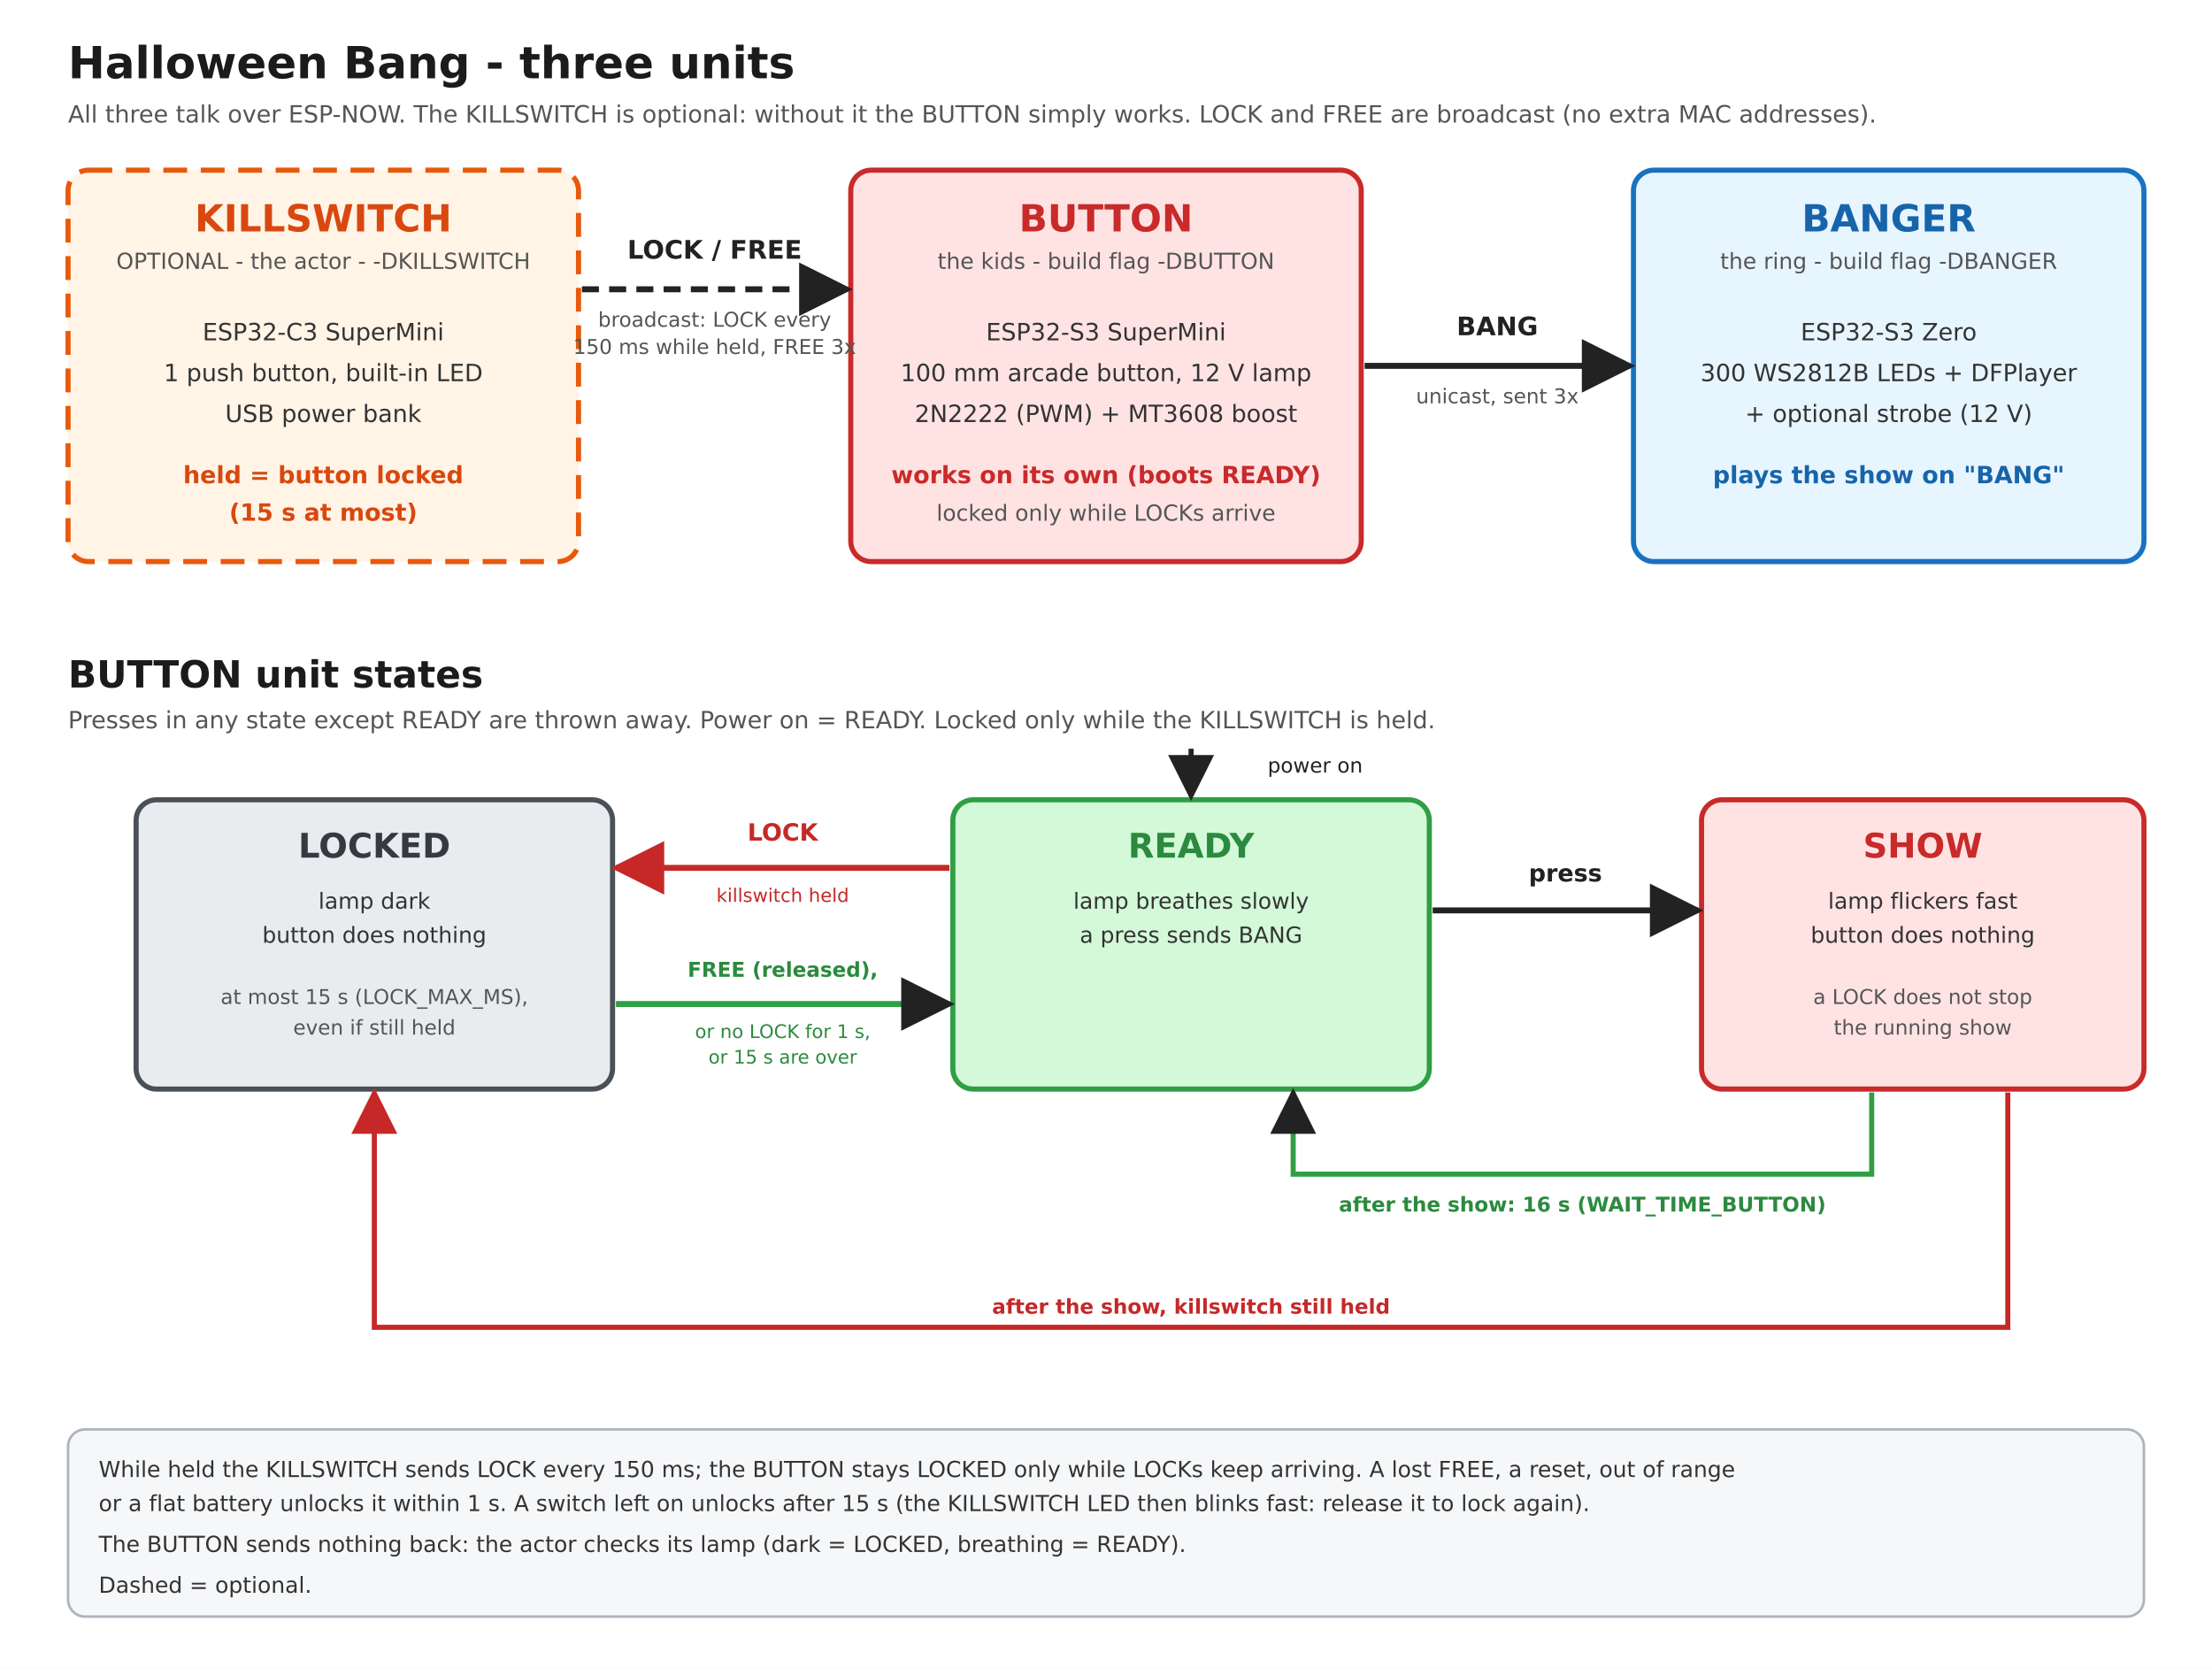
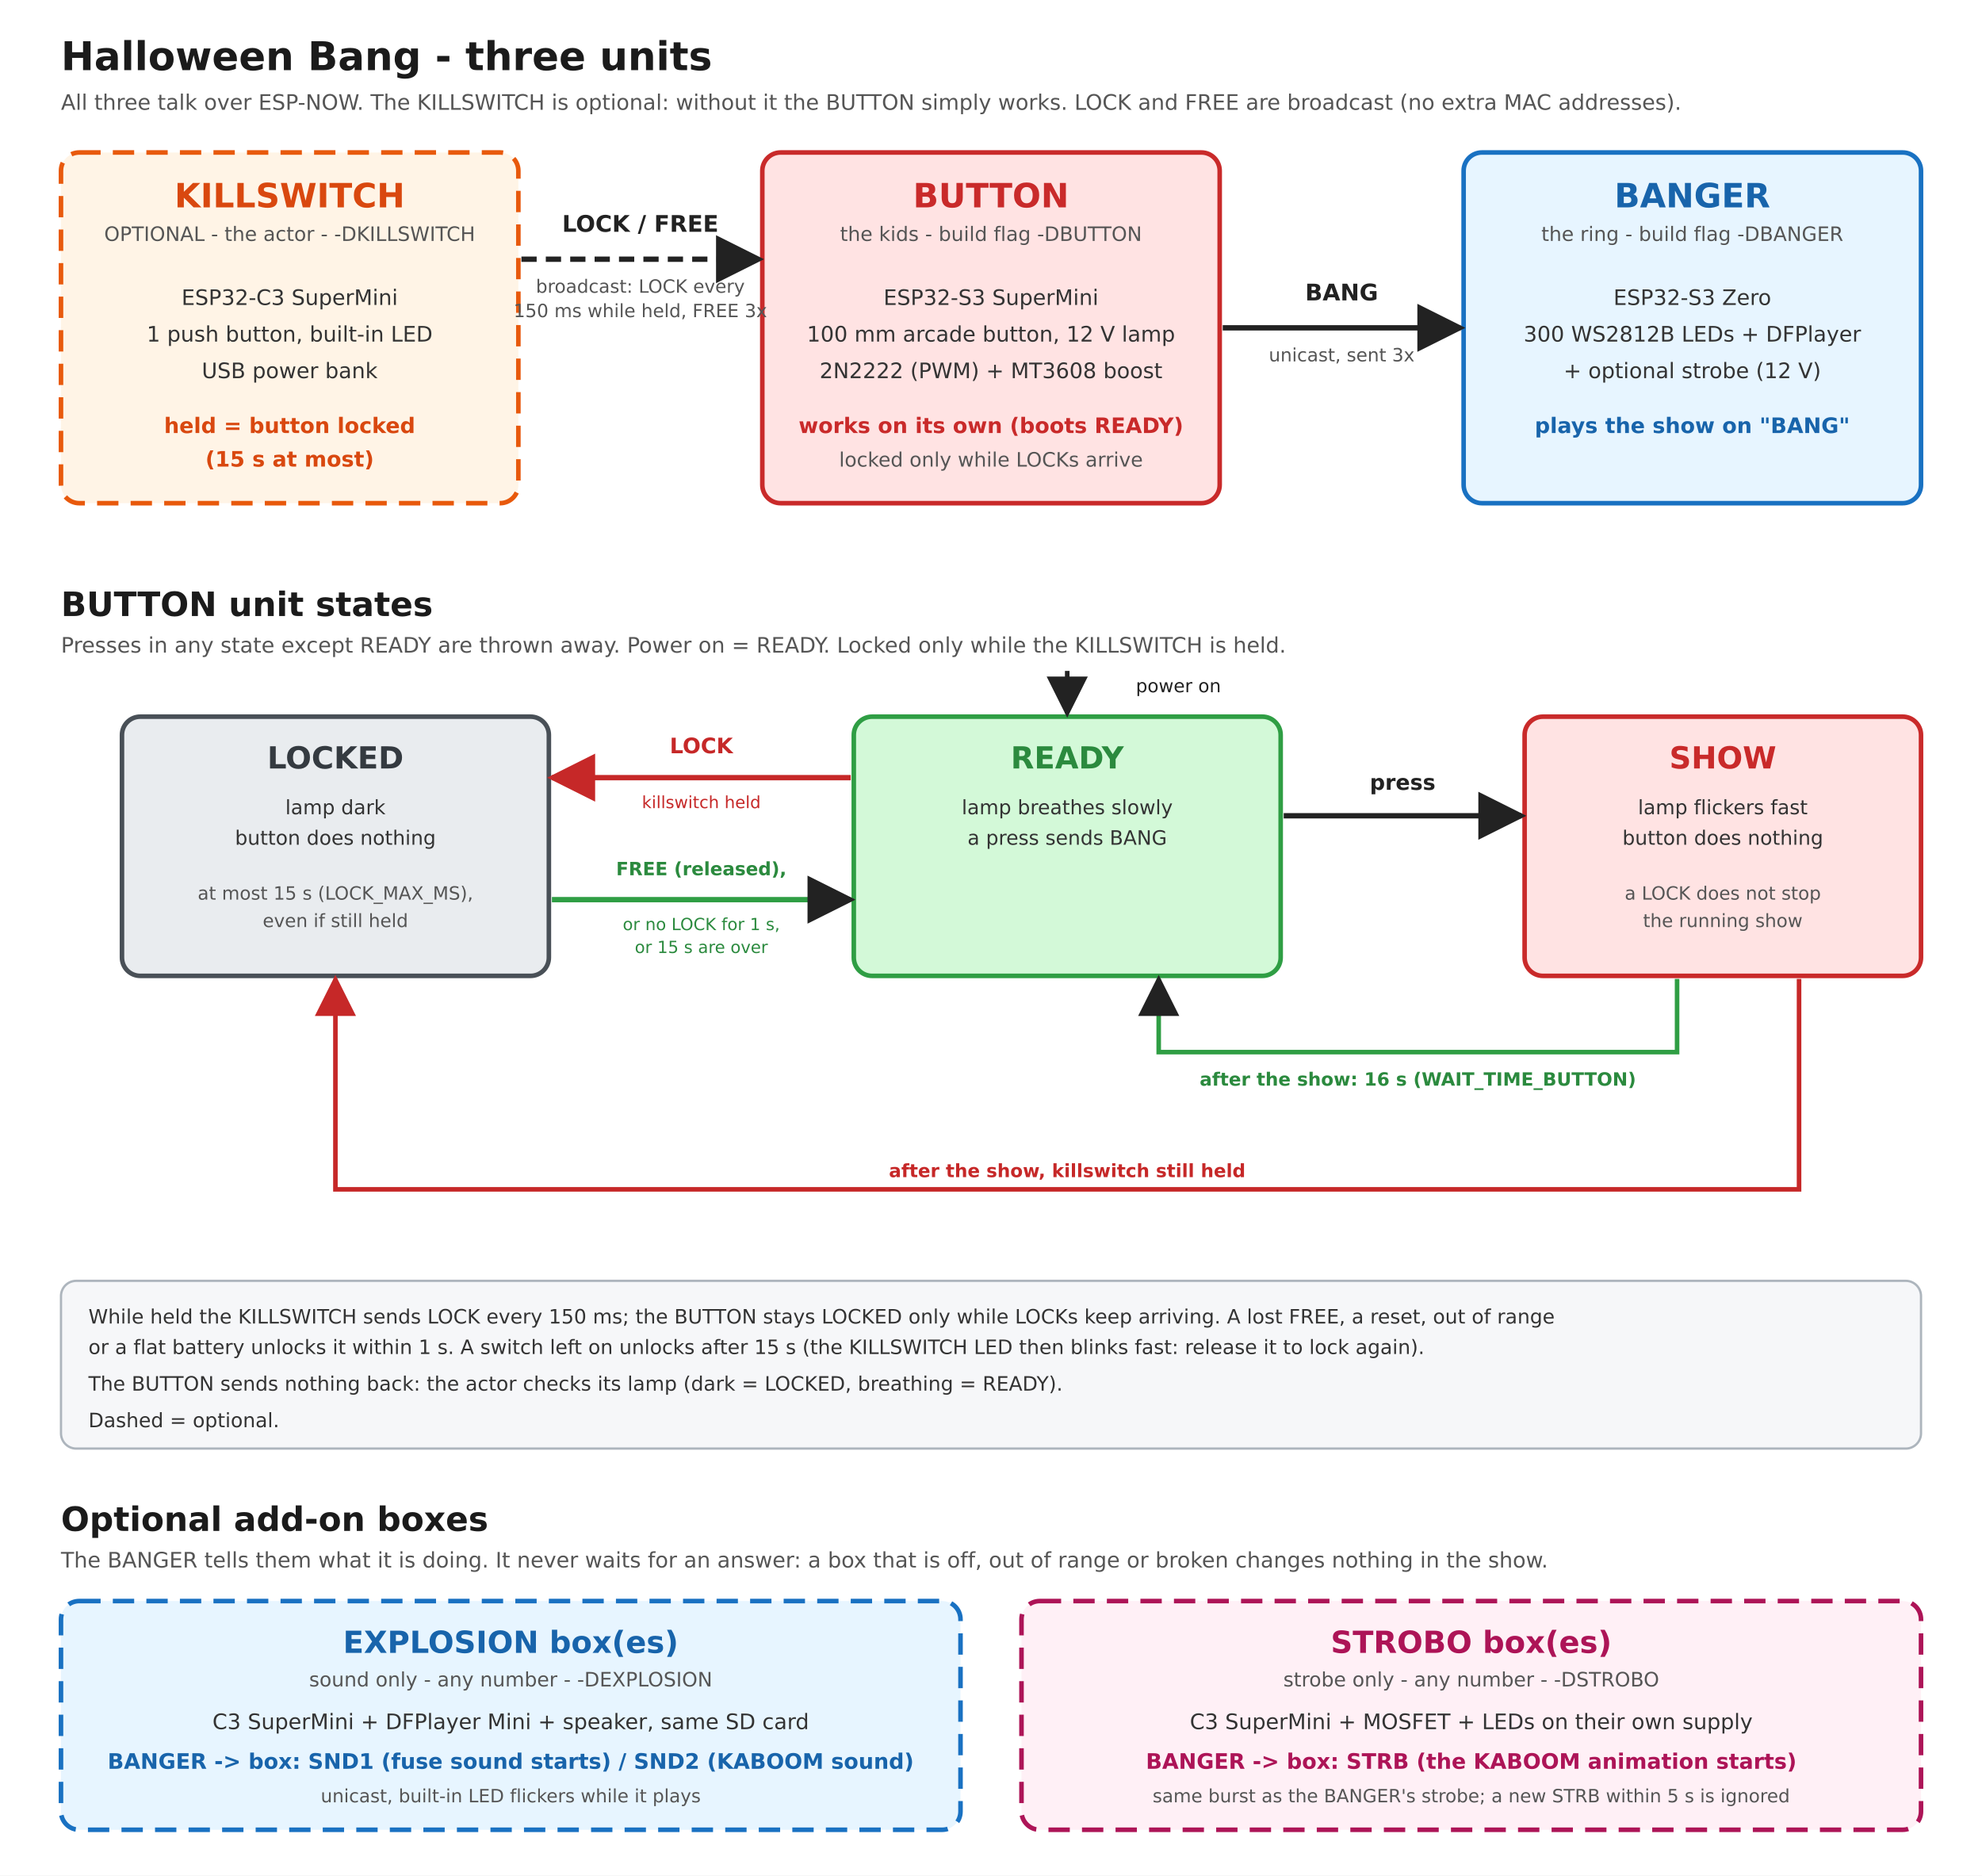
- <svg xmlns="http://www.w3.org/2000/svg" viewBox="0 0 1300 980" width="1300" height="980" font-family="DejaVu Sans, Helvetica, Arial, sans-serif">
+ <svg xmlns="http://www.w3.org/2000/svg" viewBox="0 0 1300 1230" width="1300" height="1230" font-family="DejaVu Sans, Helvetica, Arial, sans-serif">
  <defs>
    <marker id="arr" viewBox="0 0 10 10" refX="9" refY="5" markerWidth="9" markerHeight="9" orient="auto-start-reverse">
      <path d="M0,0 L10,5 L0,10 z" fill="#222" />
    </marker>
    <marker id="arrr" viewBox="0 0 10 10" refX="9" refY="5" markerWidth="9" markerHeight="9" orient="auto-start-reverse">
      <path d="M0,0 L10,5 L0,10 z" fill="#c62828" />
    </marker>
  </defs>
-   <rect width="1300" height="980" fill="#ffffff" />
+   <rect width="1300" height="1230" fill="#ffffff" />
  <text x="40" y="46" font-size="26" font-weight="bold" fill="#1b1b1b">Halloween Bang - three units</text>
  <text x="40" y="72" font-size="14" fill="#555">All three talk over ESP-NOW. The KILLSWITCH is optional: without it the BUTTON simply works. LOCK and FREE are broadcast (no extra MAC addresses).</text>
  <rect x="40" y="100" width="300" height="230" rx="12" fill="#fff4e6" stroke="#e8590c" stroke-width="3" stroke-dasharray="14 8" />
  <text x="190" y="136" font-size="22" font-weight="bold" fill="#d9480f" text-anchor="middle">KILLSWITCH</text>
  <text x="190" y="158" font-size="13" fill="#555" text-anchor="middle">OPTIONAL  -  the actor  -  -DKILLSWITCH</text>
  <text x="190" y="200" font-size="14" fill="#333" text-anchor="middle">ESP32-C3 SuperMini</text>
  <text x="190" y="224" font-size="14" fill="#333" text-anchor="middle">1 push button, built-in LED</text>
  <text x="190" y="248" font-size="14" fill="#333" text-anchor="middle">USB power bank</text>
  <text x="190" y="284" font-size="14" font-weight="bold" fill="#d9480f" text-anchor="middle">held = button locked</text>
  <text x="190" y="306" font-size="14" font-weight="bold" fill="#d9480f" text-anchor="middle">(15 s at most)</text>
  <rect x="500" y="100" width="300" height="230" rx="12" fill="#ffe3e3" stroke="#c92a2a" stroke-width="3" />
  <text x="650" y="136" font-size="22" font-weight="bold" fill="#c92a2a" text-anchor="middle">BUTTON</text>
  <text x="650" y="158" font-size="13" fill="#555" text-anchor="middle">the kids  -  build flag -DBUTTON</text>
  <text x="650" y="200" font-size="14" fill="#333" text-anchor="middle">ESP32-S3 SuperMini</text>
  <text x="650" y="224" font-size="14" fill="#333" text-anchor="middle">100 mm arcade button, 12 V lamp</text>
  <text x="650" y="248" font-size="14" fill="#333" text-anchor="middle">2N2222 (PWM) + MT3608 boost</text>
  <text x="650" y="284" font-size="14" font-weight="bold" fill="#c92a2a" text-anchor="middle">works on its own (boots READY)</text>
  <text x="650" y="306" font-size="13" fill="#555" text-anchor="middle">locked only while LOCKs arrive</text>
  <rect x="960" y="100" width="300" height="230" rx="12" fill="#e7f5ff" stroke="#1971c2" stroke-width="3" />
  <text x="1110" y="136" font-size="22" font-weight="bold" fill="#1864ab" text-anchor="middle">BANGER</text>
  <text x="1110" y="158" font-size="13" fill="#555" text-anchor="middle">the ring  -  build flag -DBANGER</text>
  <text x="1110" y="200" font-size="14" fill="#333" text-anchor="middle">ESP32-S3 Zero</text>
  <text x="1110" y="224" font-size="14" fill="#333" text-anchor="middle">300 WS2812B LEDs + DFPlayer</text>
  <text x="1110" y="248" font-size="14" fill="#333" text-anchor="middle">+ optional strobe (12 V)</text>
  <text x="1110" y="284" font-size="14" font-weight="bold" fill="#1864ab" text-anchor="middle">plays the show on "BANG"</text>
  <line x1="342" y1="170" x2="498" y2="170" stroke="#222" stroke-width="3.5" stroke-dasharray="10 6" marker-end="url(#arr)" />
  <text x="420" y="152" font-size="15" font-weight="bold" fill="#222" text-anchor="middle">LOCK / FREE</text>
  <text x="420" y="192" font-size="12" fill="#555" text-anchor="middle">broadcast: LOCK every</text>
  <text x="420" y="208" font-size="12" fill="#555" text-anchor="middle">150 ms while held, FREE 3x</text>
  <line x1="802" y1="215" x2="958" y2="215" stroke="#222" stroke-width="3.5" marker-end="url(#arr)" />
  <text x="880" y="197" font-size="15" font-weight="bold" fill="#222" text-anchor="middle">BANG</text>
  <text x="880" y="237" font-size="12" fill="#555" text-anchor="middle">unicast, sent 3x</text>
  <text x="40" y="404" font-size="22" font-weight="bold" fill="#1b1b1b">BUTTON unit states</text>
  <text x="40" y="428" font-size="14" fill="#555">Presses in any state except READY are thrown away. Power on = READY. Locked only while the KILLSWITCH is held.</text>
  <rect x="80" y="470" width="280" height="170" rx="12" fill="#e9ecef" stroke="#495057" stroke-width="3" />
  <text x="220" y="504" font-size="20" font-weight="bold" fill="#343a40" text-anchor="middle">LOCKED</text>
  <text x="220" y="534" font-size="13" fill="#333" text-anchor="middle">lamp dark</text>
  <text x="220" y="554" font-size="13" fill="#333" text-anchor="middle">button does nothing</text>
  <text x="220" y="590" font-size="12" fill="#555" text-anchor="middle">at most 15 s (LOCK_MAX_MS),</text>
  <text x="220" y="608" font-size="12" fill="#555" text-anchor="middle">even if still held</text>
  <rect x="560" y="470" width="280" height="170" rx="12" fill="#d3f9d8" stroke="#2f9e44" stroke-width="3" />
  <text x="700" y="504" font-size="20" font-weight="bold" fill="#2b8a3e" text-anchor="middle">READY</text>
  <text x="700" y="534" font-size="13" fill="#333" text-anchor="middle">lamp breathes slowly</text>
  <text x="700" y="554" font-size="13" fill="#333" text-anchor="middle">a press sends BANG</text>
  <line x1="700" y1="440" x2="700" y2="468" stroke="#222" stroke-width="3" marker-end="url(#arr)" />
  <text x="745" y="454" font-size="12" fill="#222">power on</text>
  <rect x="1000" y="470" width="260" height="170" rx="12" fill="#ffe3e3" stroke="#c92a2a" stroke-width="3" />
  <text x="1130" y="504" font-size="20" font-weight="bold" fill="#c92a2a" text-anchor="middle">SHOW</text>
  <text x="1130" y="534" font-size="13" fill="#333" text-anchor="middle">lamp flickers fast</text>
  <text x="1130" y="554" font-size="13" fill="#333" text-anchor="middle">button does nothing</text>
  <text x="1130" y="590" font-size="12" fill="#555" text-anchor="middle">a LOCK does not stop</text>
  <text x="1130" y="608" font-size="12" fill="#555" text-anchor="middle">the running show</text>
  <line x1="558" y1="510" x2="362" y2="510" stroke="#c62828" stroke-width="3.5" marker-end="url(#arrr)" />
  <text x="460" y="494" font-size="14" font-weight="bold" fill="#c62828" text-anchor="middle">LOCK</text>
  <text x="460" y="530" font-size="11" fill="#c62828" text-anchor="middle">killswitch held</text>
  <line x1="362" y1="590" x2="558" y2="590" stroke="#2f9e44" stroke-width="3.5" marker-end="url(#arr)" />
  <text x="460" y="574" font-size="12" font-weight="bold" fill="#2b8a3e" text-anchor="middle">FREE (released),</text>
  <text x="460" y="610" font-size="11" fill="#2b8a3e" text-anchor="middle">or no LOCK for 1 s,</text>
  <text x="460" y="625" font-size="11" fill="#2b8a3e" text-anchor="middle">or 15 s are over</text>
  <line x1="842" y1="535" x2="998" y2="535" stroke="#222" stroke-width="3.5" marker-end="url(#arr)" />
  <text x="920" y="518" font-size="14" font-weight="bold" fill="#222" text-anchor="middle">press</text>
  <polyline points="1100,642 1100,690 760,690 760,642" fill="none" stroke="#2f9e44" stroke-width="3" marker-end="url(#arr)" />
  <text x="930" y="712" font-size="12" font-weight="bold" fill="#2b8a3e" text-anchor="middle">after the show: 16 s (WAIT_TIME_BUTTON)</text>
  <polyline points="1180,642 1180,780 220,780 220,642" fill="none" stroke="#c62828" stroke-width="3" marker-end="url(#arrr)" />
  <text x="700" y="772" font-size="12" font-weight="bold" fill="#c62828" text-anchor="middle">after the show, killswitch still held</text>
  <rect x="40" y="840" width="1220" height="110" rx="10" fill="#f6f7f9" stroke="#adb5bd" stroke-width="1.5" />
  <text x="58" y="868" font-size="13" fill="#333">While held the KILLSWITCH sends LOCK every 150 ms; the BUTTON stays LOCKED only while LOCKs keep arriving. A lost FREE, a reset, out of range</text>
  <text x="58" y="888" font-size="13" fill="#333">or a flat battery unlocks it within 1 s. A switch left on unlocks after 15 s (the KILLSWITCH LED then blinks fast: release it to lock again).</text>
  <text x="58" y="912" font-size="13" fill="#333">The BUTTON sends nothing back: the actor checks its lamp (dark = LOCKED, breathing = READY).</text>
  <text x="58" y="936" font-size="13" fill="#333">Dashed = optional.</text>
+   <text x="40" y="1004" font-size="22" font-weight="bold" fill="#1b1b1b">Optional add-on boxes</text>
+   <text x="40" y="1028" font-size="14" fill="#555">The BANGER tells them what it is doing. It never waits for an answer: a box that is off, out of range or broken changes nothing in the show.</text>
+   <rect x="40" y="1050" width="590" height="150" rx="12" fill="#e7f5ff" stroke="#1971c2" stroke-width="3" stroke-dasharray="14 8" />
+   <text x="335" y="1084" font-size="20" font-weight="bold" fill="#1864ab" text-anchor="middle">EXPLOSION box(es)</text>
+   <text x="335" y="1106" font-size="13" fill="#555" text-anchor="middle">sound only  -  any number  -  -DEXPLOSION</text>
+   <text x="335" y="1134" font-size="14" fill="#333" text-anchor="middle">C3 SuperMini + DFPlayer Mini + speaker, same SD card</text>
+   <text x="335" y="1160" font-size="14" font-weight="bold" fill="#1864ab" text-anchor="middle">BANGER -&gt; box:  SND1 (fuse sound starts)  /  SND2 (KABOOM sound)</text>
+   <text x="335" y="1182" font-size="12" fill="#555" text-anchor="middle">unicast, built-in LED flickers while it plays</text>
+   <rect x="670" y="1050" width="590" height="150" rx="12" fill="#fff0f6" stroke="#ad1457" stroke-width="3" stroke-dasharray="14 8" />
+   <text x="965" y="1084" font-size="20" font-weight="bold" fill="#ad1457" text-anchor="middle">STROBO box(es)</text>
+   <text x="965" y="1106" font-size="13" fill="#555" text-anchor="middle">strobe only  -  any number  -  -DSTROBO</text>
+   <text x="965" y="1134" font-size="14" fill="#333" text-anchor="middle">C3 SuperMini + MOSFET + LEDs on their own supply</text>
+   <text x="965" y="1160" font-size="14" font-weight="bold" fill="#ad1457" text-anchor="middle">BANGER -&gt; box:  STRB (the KABOOM animation starts)</text>
+   <text x="965" y="1182" font-size="12" fill="#555" text-anchor="middle">same burst as the BANGER's strobe; a new STRB within 5 s is ignored</text>
</svg>
